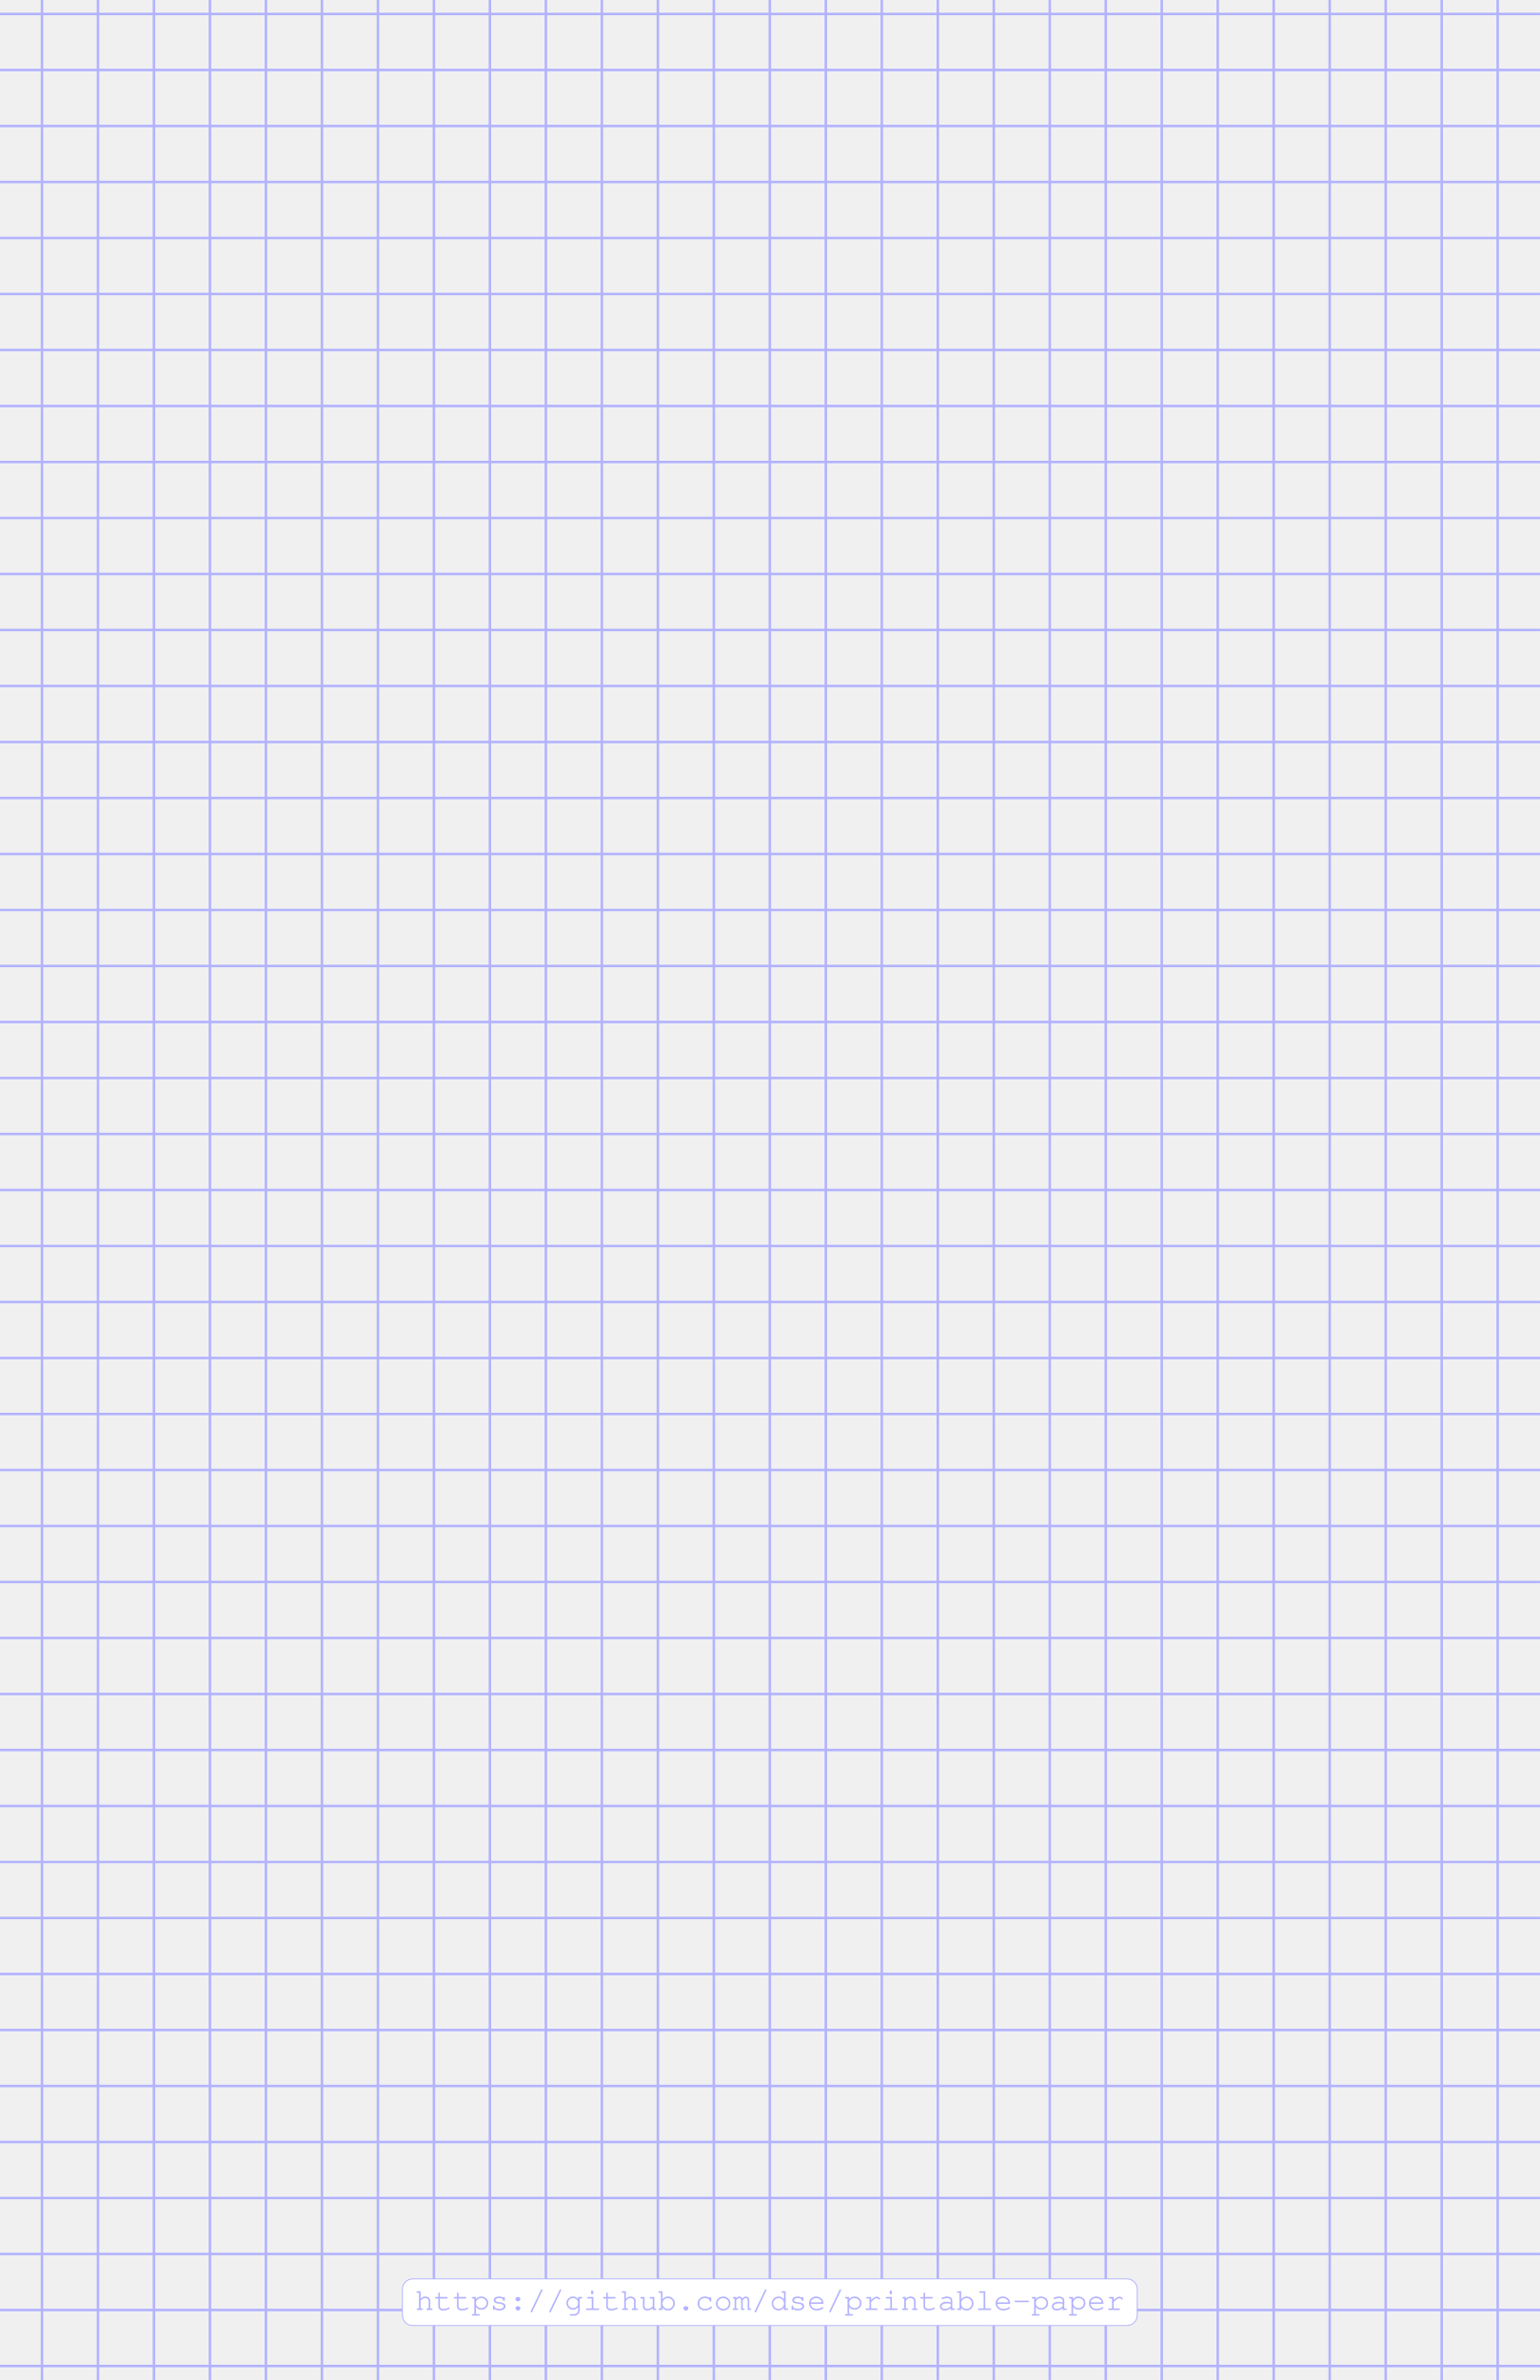
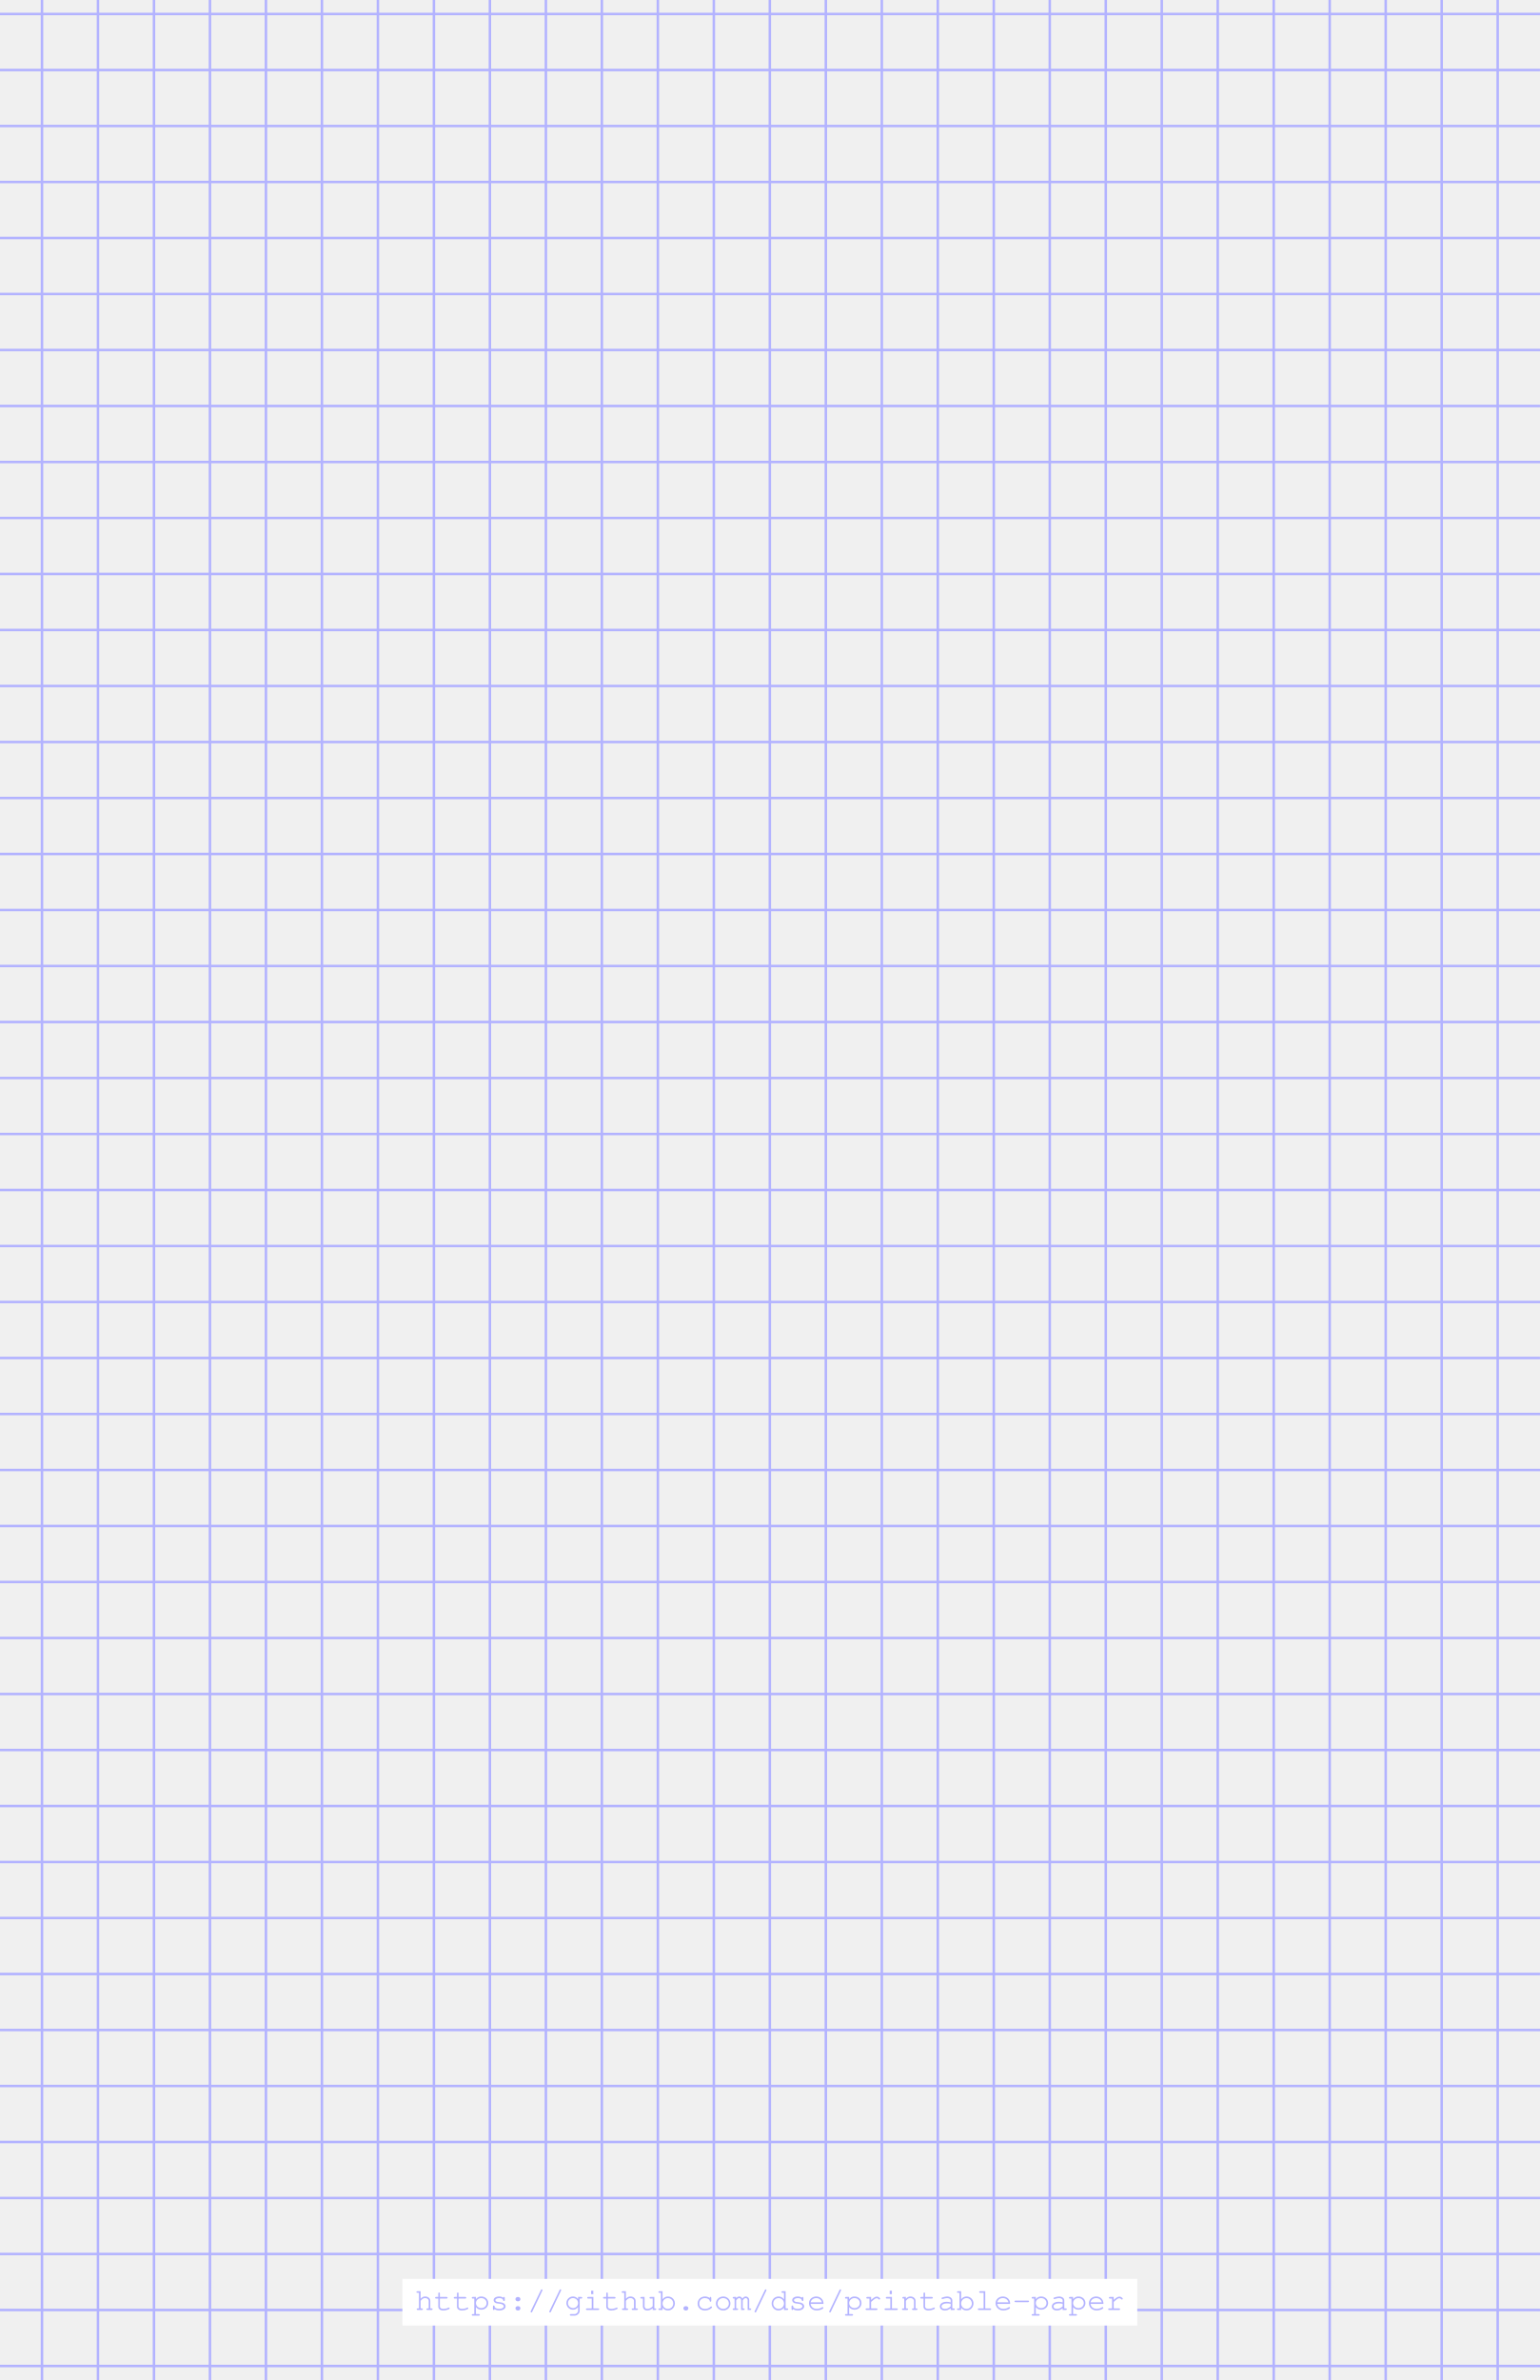
<svg xmlns="http://www.w3.org/2000/svg" width="396pt" height="612pt" viewBox="0 0 396 612">
  <defs />
  <style>        .line, .dot { stroke-linecap: round; }
        .stroke-linecap-butt { stroke-linecap: butt; }

        .rectangle { fill: #ffffff; }

        .line.xx-thin    { stroke-width: 0.32px; }
        .line.x-thin     { stroke-width: 0.48px; }
        .line.thin       { stroke-width: 0.64px; }
        .line.semi-thin  { stroke-width: 0.784px; }
        .line            { stroke-width: 0.96px; }
        .line.semi-thick { stroke-width: 1.176px; }
        .line.thick      { stroke-width: 1.44px; }

        .dot.xx-thin     { stroke-width: 0.64px; }
        .dot.x-thin      { stroke-width: 0.96px; }
        .dot.thin        { stroke-width: 1.28px; }
        .dot.semi-thin   { stroke-width: 1.568px; }
        .dot             { stroke-width: 1.92px; }
        .dot.semi-thick  { stroke-width: 2.352px; }
        .dot.thick       { stroke-width: 2.88px; }

        .stroke-1     { stroke-width: 0.12px; stroke-linecap: round; }
        .stroke-2     { stroke-width: 0.24px; stroke-linecap: round; }
        .stroke-3     { stroke-width: 0.36px; stroke-linecap: round; }
        .stroke-4     { stroke-width: 0.48px; stroke-linecap: round; }
        .stroke-5     { stroke-width: 0.6px; stroke-linecap: round; }
        .stroke-6     { stroke-width: 0.72px; stroke-linecap: round; }
        .stroke-7     { stroke-width: 0.84px; stroke-linecap: round; }
        .stroke-8     { stroke-width: 0.96px; stroke-linecap: round; }
        .stroke-9     { stroke-width: 1.08px; stroke-linecap: round; }
        .stroke-10    { stroke-width: 1.2px; stroke-linecap: round; }

        .blue  { stroke: #b3b3ff; }
        .red   { stroke: #ff9999; }
        .green { stroke: #b3ffb3; }
        .gray  { stroke: #b3b3b3; }

        .black         { stroke: #000000; }
        .half-black    { stroke: #808080; }
        .quarter-black { stroke: #c0c0c0; }

        .light.blue  { stroke: #d9d9ff; }
        .light.red   { stroke: #ffcccc; }
        .light.green { stroke: #d9ffd9; }
        .light.gray  { stroke: #d9d9d9; }

        .dark.blue  { stroke: #6767ff; }
        .dark.red   { stroke: #ff3333; }
        .dark.green { stroke: #67ff67; }
        .dark.gray  { stroke: #676767; }

        .alternate-blue  { stroke: #6767ff; opacity: 0.5; }
        .alternate-red   { stroke: #ff3333; opacity: 0.5; }
        .alternate-green { stroke: #67ff67; opacity: 0.5; }
        .alternate-gray  { stroke: #676767; opacity: 0.5; }
</style>
  <g id="grid">
    <line x1="0" x2="396" y1="3.6" y2="3.6" class="thin blue line" />
    <line x1="0" x2="396" y1="18" y2="18" class="thin blue line" />
    <line x1="0" x2="396" y1="32.4" y2="32.4" class="thin blue line" />
    <line x1="0" x2="396" y1="46.8" y2="46.8" class="thin blue line" />
    <line x1="0" x2="396" y1="61.2" y2="61.2" class="thin blue line" />
    <line x1="0" x2="396" y1="75.6" y2="75.6" class="thin blue line" />
    <line x1="0" x2="396" y1="90" y2="90" class="thin blue line" />
    <line x1="0" x2="396" y1="104.4" y2="104.4" class="thin blue line" />
    <line x1="0" x2="396" y1="118.8" y2="118.8" class="thin blue line" />
    <line x1="0" x2="396" y1="133.2" y2="133.2" class="thin blue line" />
    <line x1="0" x2="396" y1="147.6" y2="147.6" class="thin blue line" />
    <line x1="0" x2="396" y1="162" y2="162" class="thin blue line" />
    <line x1="0" x2="396" y1="176.4" y2="176.4" class="thin blue line" />
    <line x1="0" x2="396" y1="190.8" y2="190.8" class="thin blue line" />
    <line x1="0" x2="396" y1="205.2" y2="205.2" class="thin blue line" />
    <line x1="0" x2="396" y1="219.6" y2="219.6" class="thin blue line" />
    <line x1="0" x2="396" y1="234" y2="234" class="thin blue line" />
    <line x1="0" x2="396" y1="248.4" y2="248.4" class="thin blue line" />
    <line x1="0" x2="396" y1="262.8" y2="262.8" class="thin blue line" />
    <line x1="0" x2="396" y1="277.2" y2="277.2" class="thin blue line" />
    <line x1="0" x2="396" y1="291.6" y2="291.6" class="thin blue line" />
    <line x1="0" x2="396" y1="306" y2="306" class="thin blue line" />
    <line x1="0" x2="396" y1="320.4" y2="320.4" class="thin blue line" />
    <line x1="0" x2="396" y1="334.8" y2="334.8" class="thin blue line" />
    <line x1="0" x2="396" y1="349.2" y2="349.2" class="thin blue line" />
    <line x1="0" x2="396" y1="363.6" y2="363.6" class="thin blue line" />
    <line x1="0" x2="396" y1="378" y2="378" class="thin blue line" />
    <line x1="0" x2="396" y1="392.4" y2="392.4" class="thin blue line" />
    <line x1="0" x2="396" y1="406.8" y2="406.8" class="thin blue line" />
    <line x1="0" x2="396" y1="421.2" y2="421.2" class="thin blue line" />
    <line x1="0" x2="396" y1="435.6" y2="435.6" class="thin blue line" />
    <line x1="0" x2="396" y1="450" y2="450" class="thin blue line" />
    <line x1="0" x2="396" y1="464.4" y2="464.4" class="thin blue line" />
    <line x1="0" x2="396" y1="478.8" y2="478.8" class="thin blue line" />
    <line x1="0" x2="396" y1="493.2" y2="493.2" class="thin blue line" />
    <line x1="0" x2="396" y1="507.6" y2="507.6" class="thin blue line" />
    <line x1="0" x2="396" y1="522" y2="522" class="thin blue line" />
    <line x1="0" x2="396" y1="536.4" y2="536.4" class="thin blue line" />
    <line x1="0" x2="396" y1="550.8" y2="550.8" class="thin blue line" />
    <line x1="0" x2="396" y1="565.2" y2="565.2" class="thin blue line" />
    <line x1="0" x2="396" y1="579.6" y2="579.6" class="thin blue line" />
    <line x1="0" x2="396" y1="594" y2="594" class="thin blue line" />
    <line x1="0" x2="396" y1="608.4" y2="608.4" class="thin blue line" />
    <line x1="10.8" x2="10.8" y1="0" y2="612" class="thin blue line" />
    <line x1="25.2" x2="25.2" y1="0" y2="612" class="thin blue line" />
    <line x1="39.6" x2="39.6" y1="0" y2="612" class="thin blue line" />
    <line x1="54" x2="54" y1="0" y2="612" class="thin blue line" />
    <line x1="68.4" x2="68.4" y1="0" y2="612" class="thin blue line" />
    <line x1="82.8" x2="82.8" y1="0" y2="612" class="thin blue line" />
    <line x1="97.2" x2="97.2" y1="0" y2="612" class="thin blue line" />
    <line x1="111.6" x2="111.6" y1="0" y2="612" class="thin blue line" />
    <line x1="126" x2="126" y1="0" y2="612" class="thin blue line" />
    <line x1="140.4" x2="140.4" y1="0" y2="612" class="thin blue line" />
    <line x1="154.8" x2="154.8" y1="0" y2="612" class="thin blue line" />
    <line x1="169.2" x2="169.2" y1="0" y2="612" class="thin blue line" />
    <line x1="183.6" x2="183.6" y1="0" y2="612" class="thin blue line" />
    <line x1="198" x2="198" y1="0" y2="612" class="thin blue line" />
    <line x1="212.4" x2="212.4" y1="0" y2="612" class="thin blue line" />
    <line x1="226.8" x2="226.8" y1="0" y2="612" class="thin blue line" />
    <line x1="241.2" x2="241.2" y1="0" y2="612" class="thin blue line" />
    <line x1="255.6" x2="255.6" y1="0" y2="612" class="thin blue line" />
    <line x1="270" x2="270" y1="0" y2="612" class="thin blue line" />
    <line x1="284.4" x2="284.4" y1="0" y2="612" class="thin blue line" />
    <line x1="298.8" x2="298.8" y1="0" y2="612" class="thin blue line" />
    <line x1="313.2" x2="313.2" y1="0" y2="612" class="thin blue line" />
    <line x1="327.6" x2="327.6" y1="0" y2="612" class="thin blue line" />
    <line x1="342" x2="342" y1="0" y2="612" class="thin blue line" />
    <line x1="356.4" x2="356.4" y1="0" y2="612" class="thin blue line" />
    <line x1="370.8" x2="370.8" y1="0" y2="612" class="thin blue line" />
    <line x1="385.2" x2="385.2" y1="0" y2="612" class="thin blue line" />
  </g>
-   <rect x="103.5" y="586" width="189" height="12" stroke="#b3b3ff" stroke-width="0.24" fill="#ffffff" rx="2pt" ry="2pt" />
+   <rect x="103.5" y="586" width="189" height="12" fill="#ffffff" stroke="none" stroke-width="0px" />
  <text x="198" y="594" text-anchor="middle" fill="#b3b3ff" stroke="none" stroke-width="0" style="font-family: &quot;Courier&quot;, &quot;Courier New&quot;, monospace; font-size: 6pt;">https://github.com/dse/printable-paper</text>
</svg>
